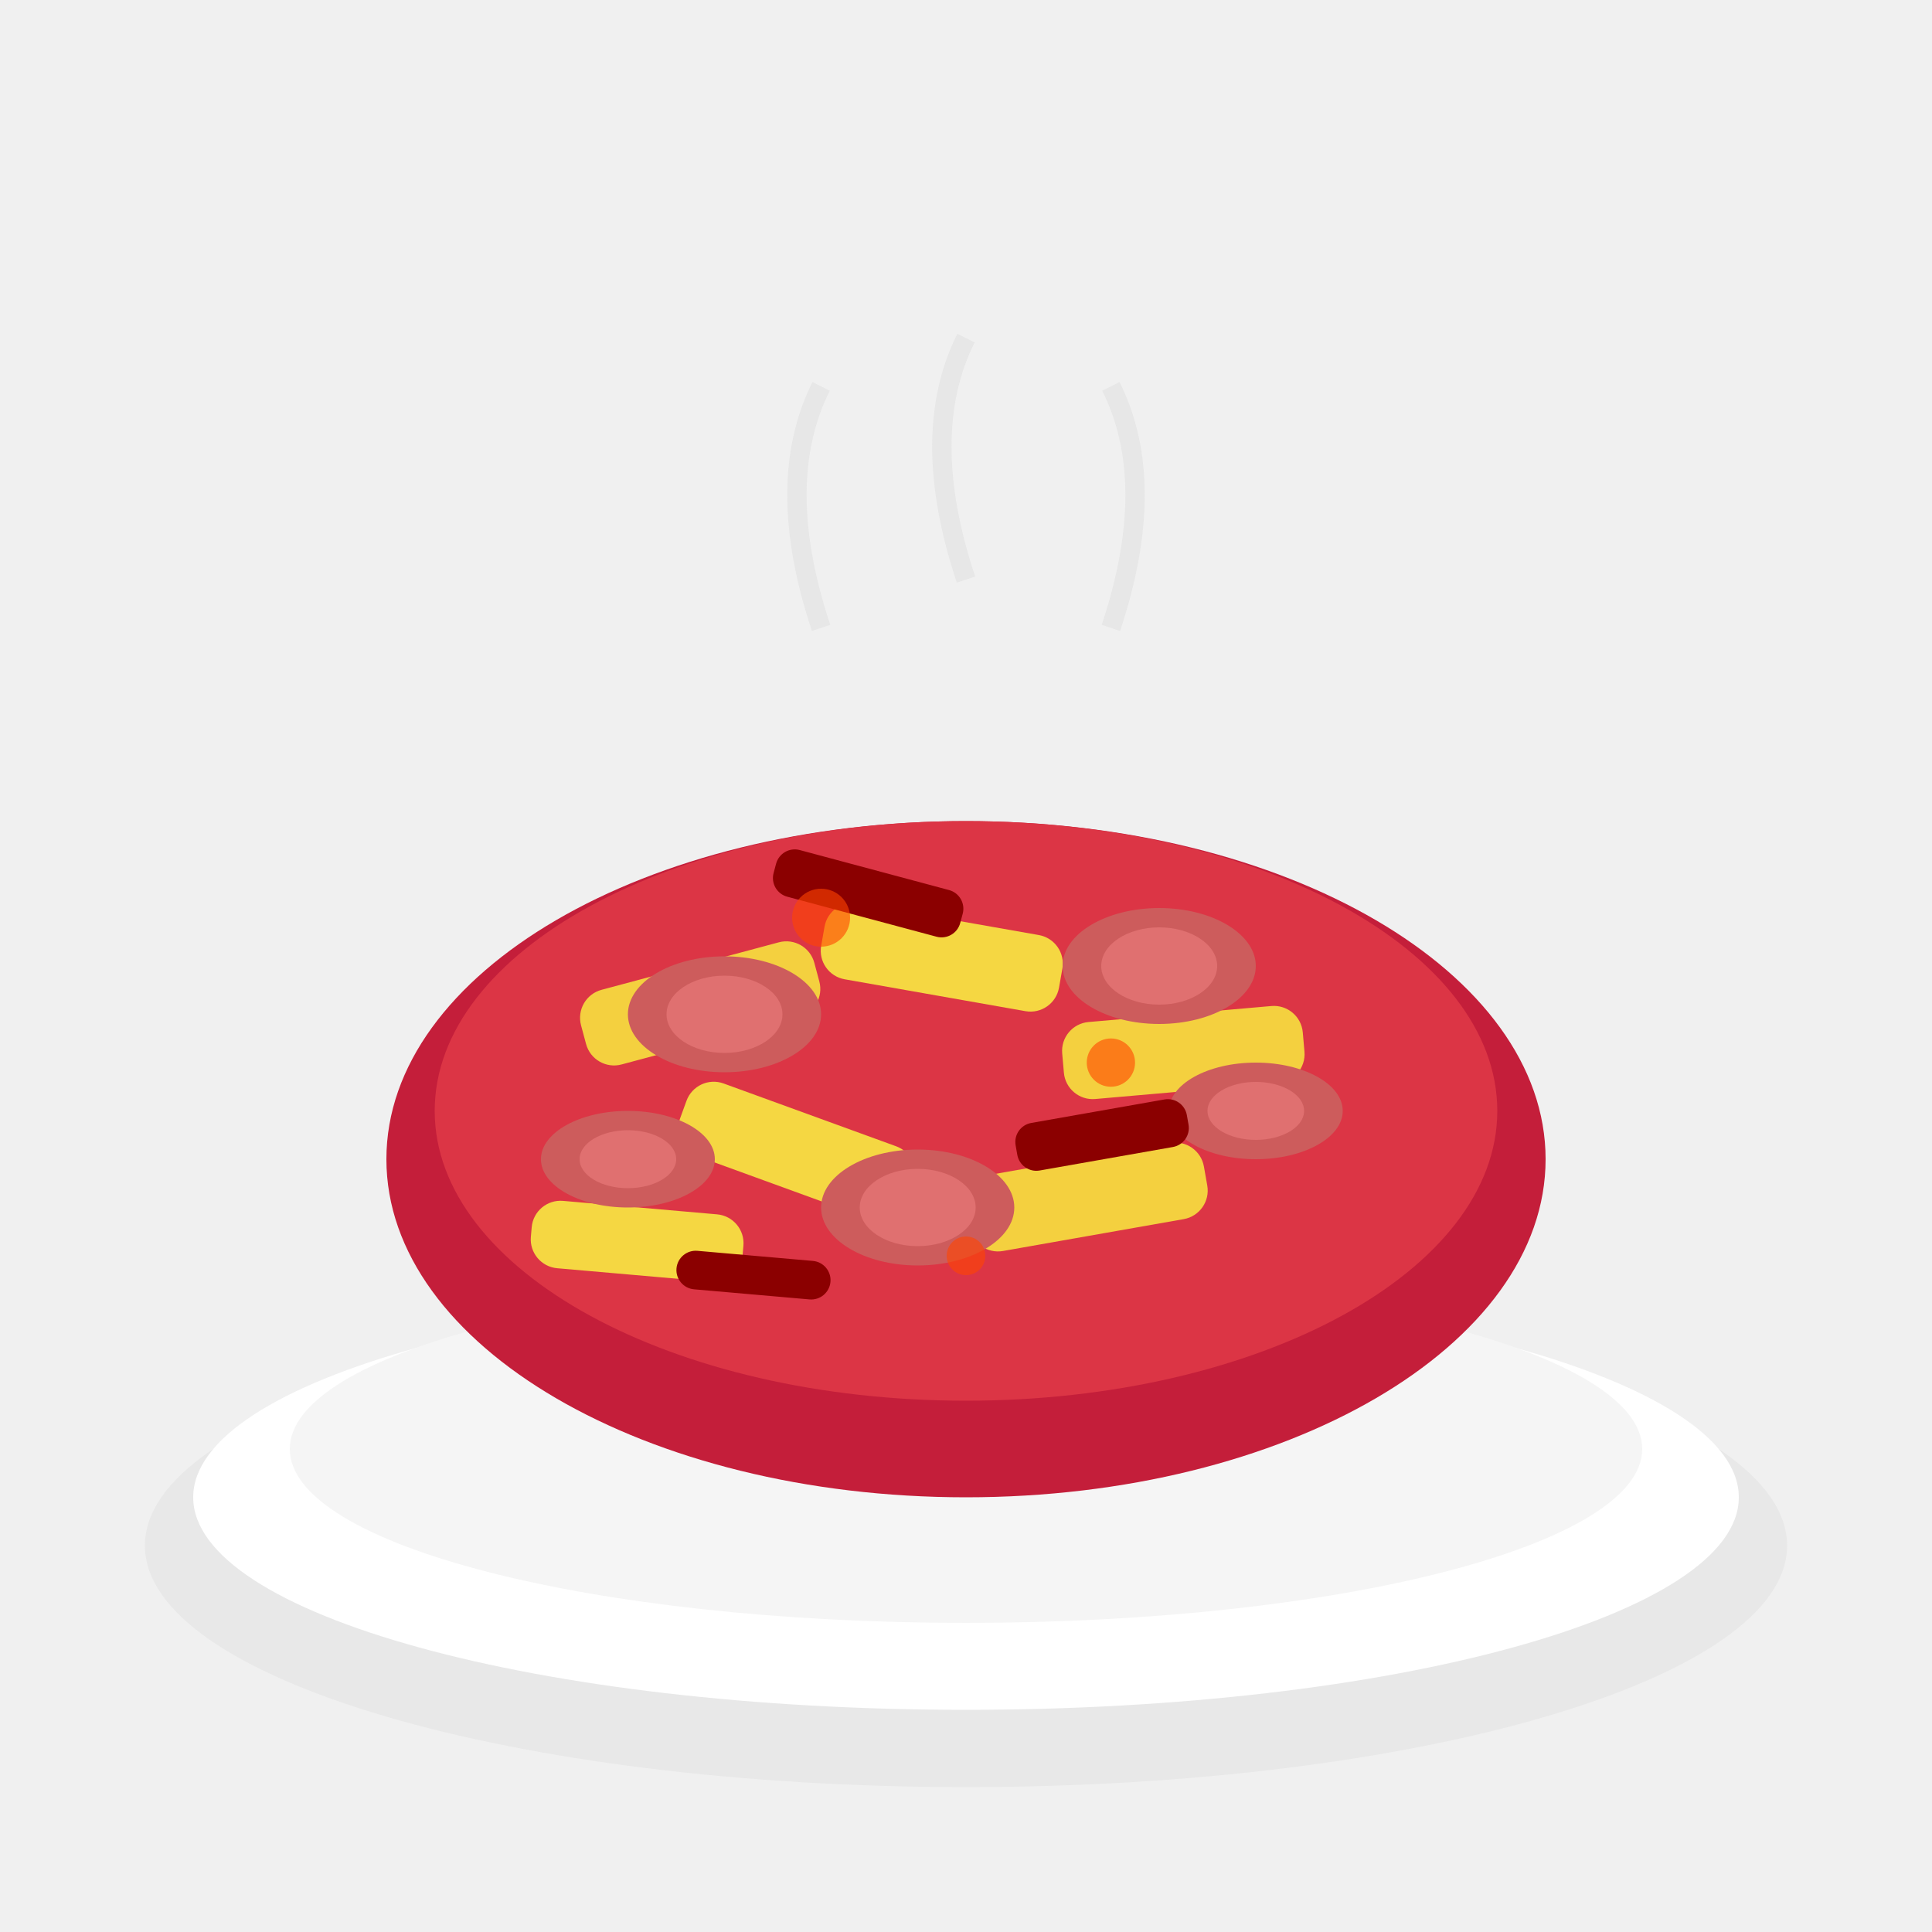
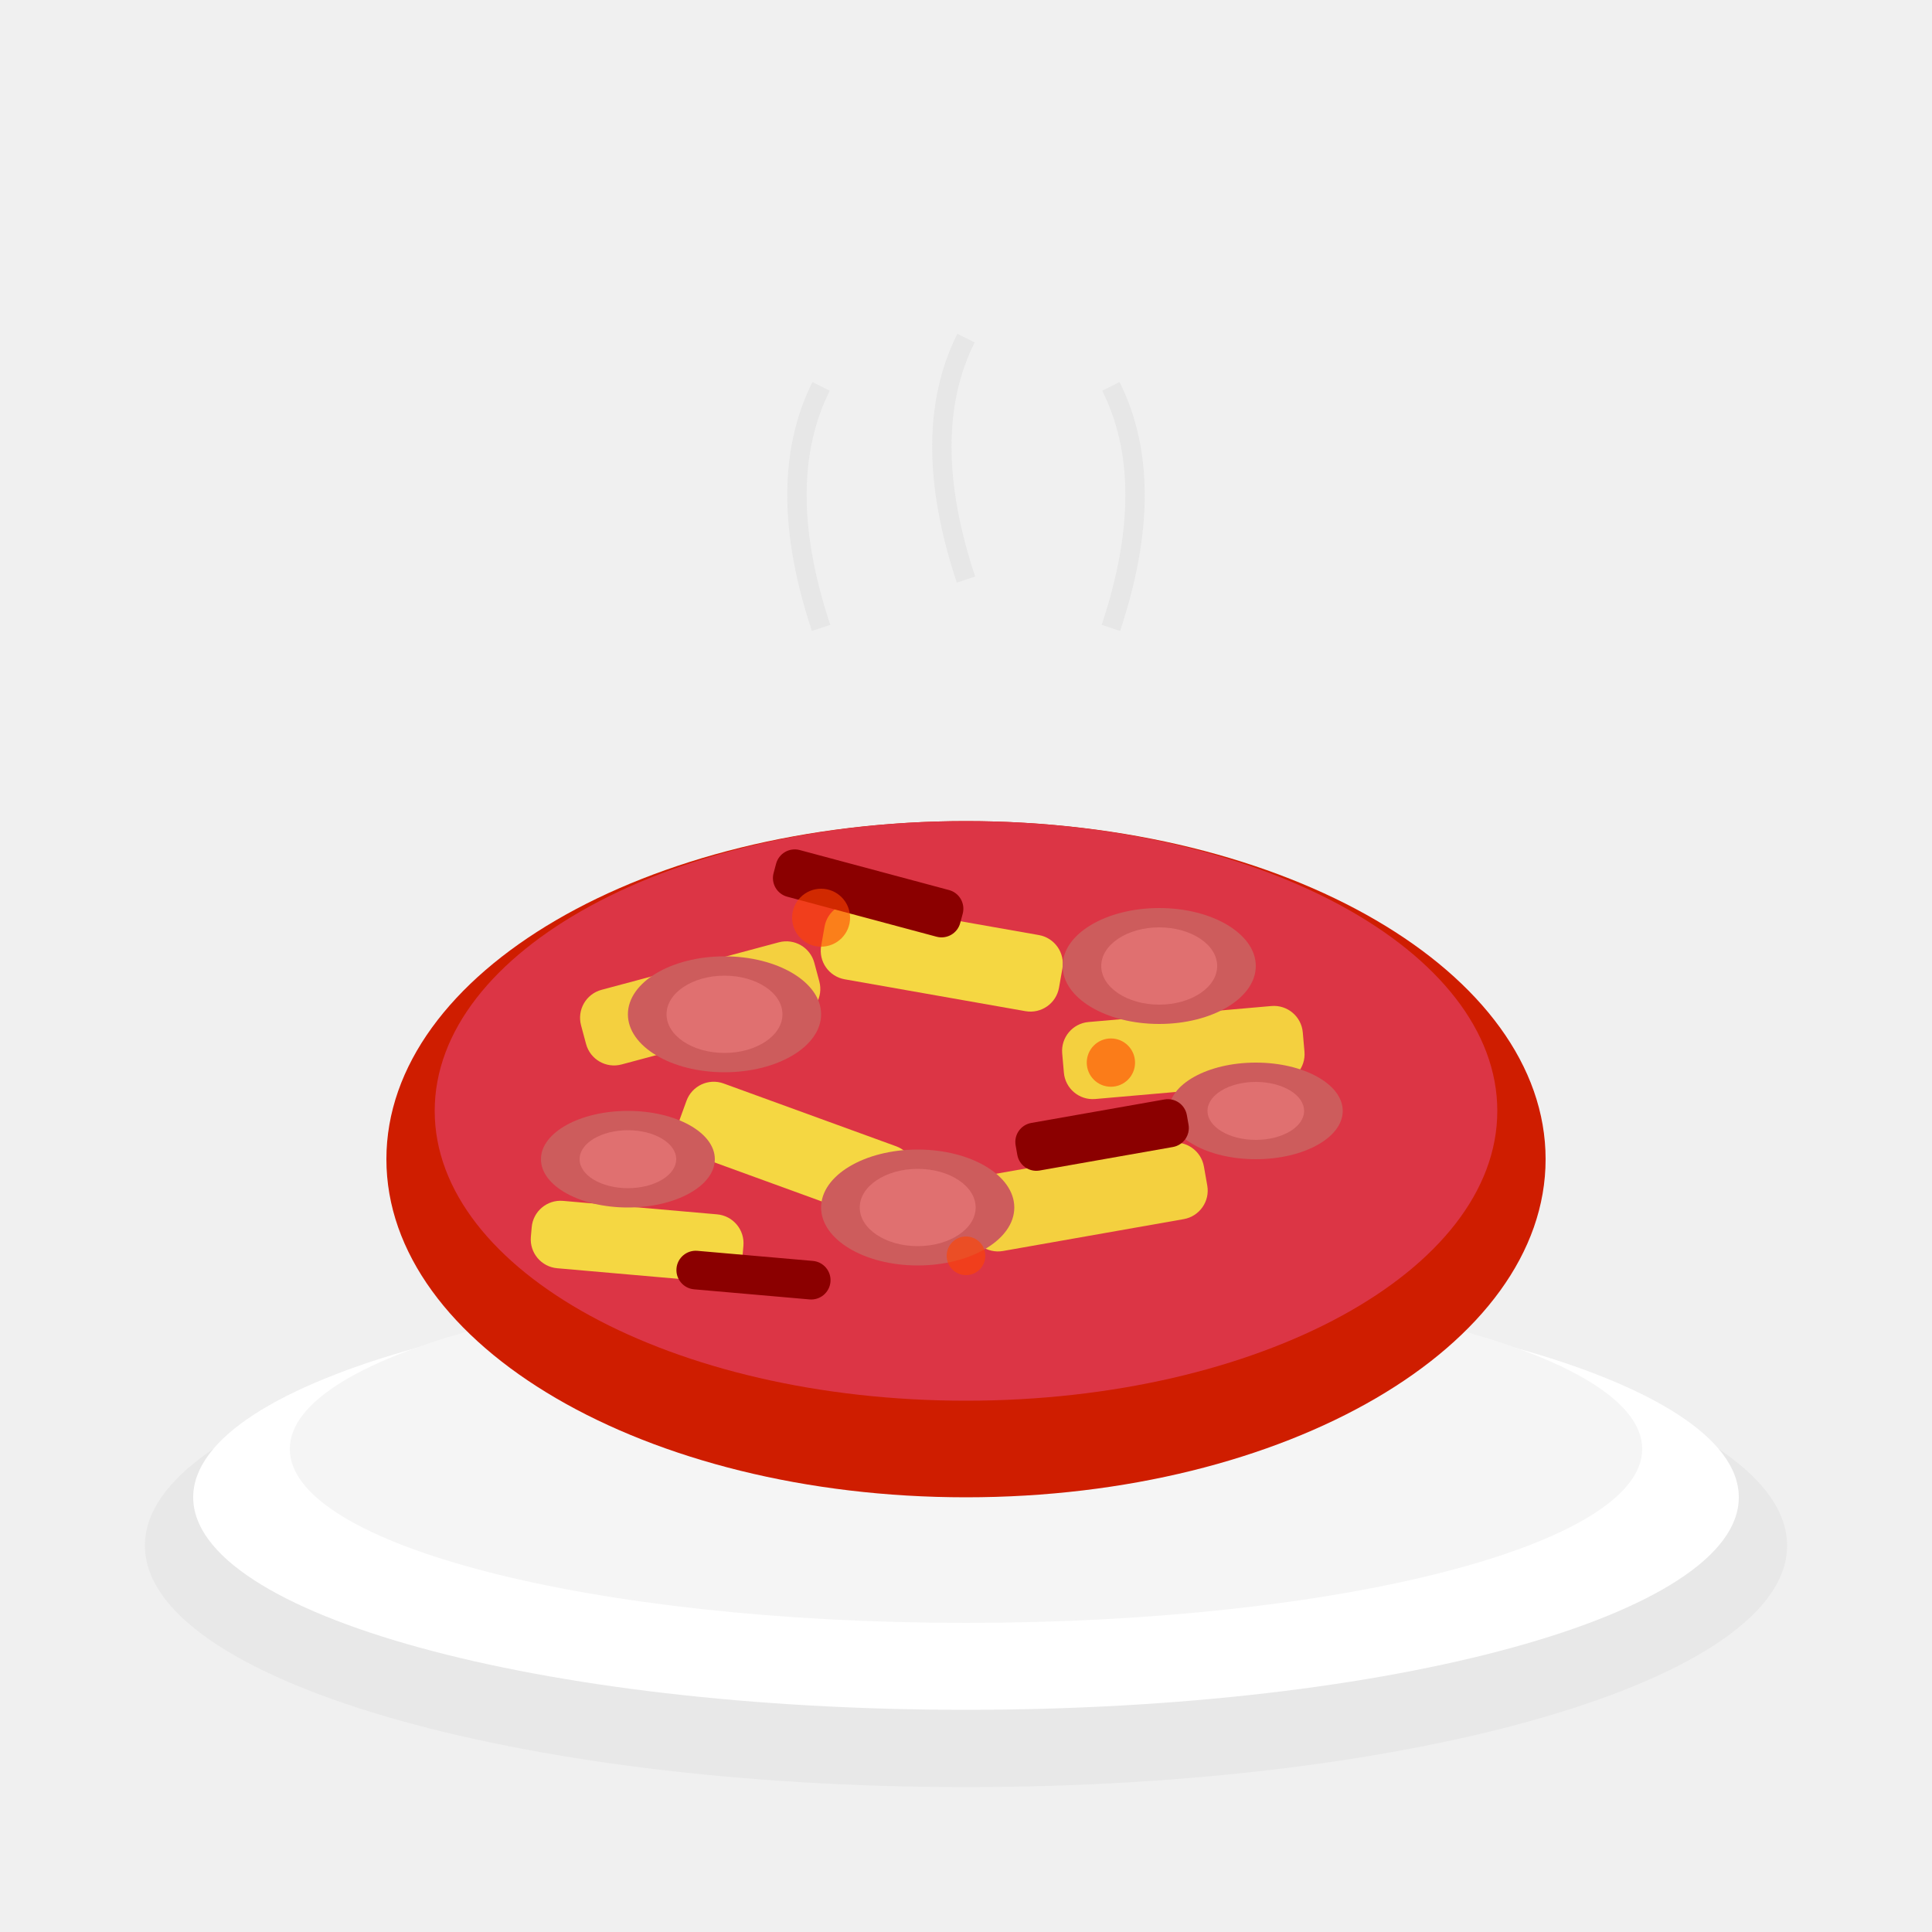
<svg xmlns="http://www.w3.org/2000/svg" viewBox="0 0 200 200">
  <ellipse cx="100" cy="160" rx="85" ry="25" fill="#E8E8E8" />
  <ellipse cx="100" cy="155" rx="80" ry="22" fill="#FFFFFF" />
  <ellipse cx="100" cy="150" rx="70" ry="18" fill="#F5F5F5" />
-   <ellipse cx="100" cy="120" rx="60" ry="35" fill="#C41E3A" />
+   <ellipse cx="100" cy="120" rx="60" ry="35" fill="#CF1D00" />
  <ellipse cx="100" cy="115" rx="55" ry="30" fill="#DC3545" />
  <rect x="60" y="100" width="25" height="8" rx="3" fill="#F4D03F" transform="rotate(-15 72 104)" />
  <rect x="85" y="95" width="25" height="8" rx="3" fill="#F5D742" transform="rotate(10 97 99)" />
  <rect x="110" y="105" width="25" height="8" rx="3" fill="#F4D03F" transform="rotate(-5 122 109)" />
  <rect x="70" y="115" width="25" height="8" rx="3" fill="#F5D742" transform="rotate(20 82 119)" />
  <rect x="100" y="120" width="25" height="8" rx="3" fill="#F4D03F" transform="rotate(-10 112 124)" />
  <rect x="55" y="125" width="22" height="7" rx="3" fill="#F5D742" transform="rotate(5 66 128)" />
  <ellipse cx="75" cy="105" rx="10" ry="6" fill="#CD5C5C" />
  <ellipse cx="75" cy="105" rx="6" ry="4" fill="#E07070" />
  <ellipse cx="120" cy="100" rx="10" ry="6" fill="#CD5C5C" />
  <ellipse cx="120" cy="100" rx="6" ry="4" fill="#E07070" />
  <ellipse cx="95" cy="125" rx="10" ry="6" fill="#CD5C5C" />
  <ellipse cx="95" cy="125" rx="6" ry="4" fill="#E07070" />
  <ellipse cx="130" cy="115" rx="9" ry="5" fill="#CD5C5C" />
  <ellipse cx="130" cy="115" rx="5" ry="3" fill="#E07070" />
  <ellipse cx="65" cy="120" rx="9" ry="5" fill="#CD5C5C" />
  <ellipse cx="65" cy="120" rx="5" ry="3" fill="#E07070" />
  <rect x="80" y="90" width="20" height="5" rx="2" fill="#8B0000" transform="rotate(15 90 92)" />
  <rect x="105" y="115" width="18" height="5" rx="2" fill="#8B0000" transform="rotate(-10 114 117)" />
  <rect x="70" y="130" width="16" height="4" rx="2" fill="#8B0000" transform="rotate(5 78 132)" />
  <circle cx="85" cy="95" r="3" fill="#FF4500" opacity="0.6" />
  <circle cx="115" cy="110" r="2.5" fill="#FF4500" opacity="0.6" />
  <circle cx="100" cy="130" r="2" fill="#FF4500" opacity="0.6" />
  <path d="M85,65 Q80,50 85,40" stroke="#DDD" stroke-width="2" fill="none" opacity="0.5" />
  <path d="M100,60 Q95,45 100,35" stroke="#DDD" stroke-width="2" fill="none" opacity="0.5" />
  <path d="M115,65 Q120,50 115,40" stroke="#DDD" stroke-width="2" fill="none" opacity="0.5" />
</svg>
